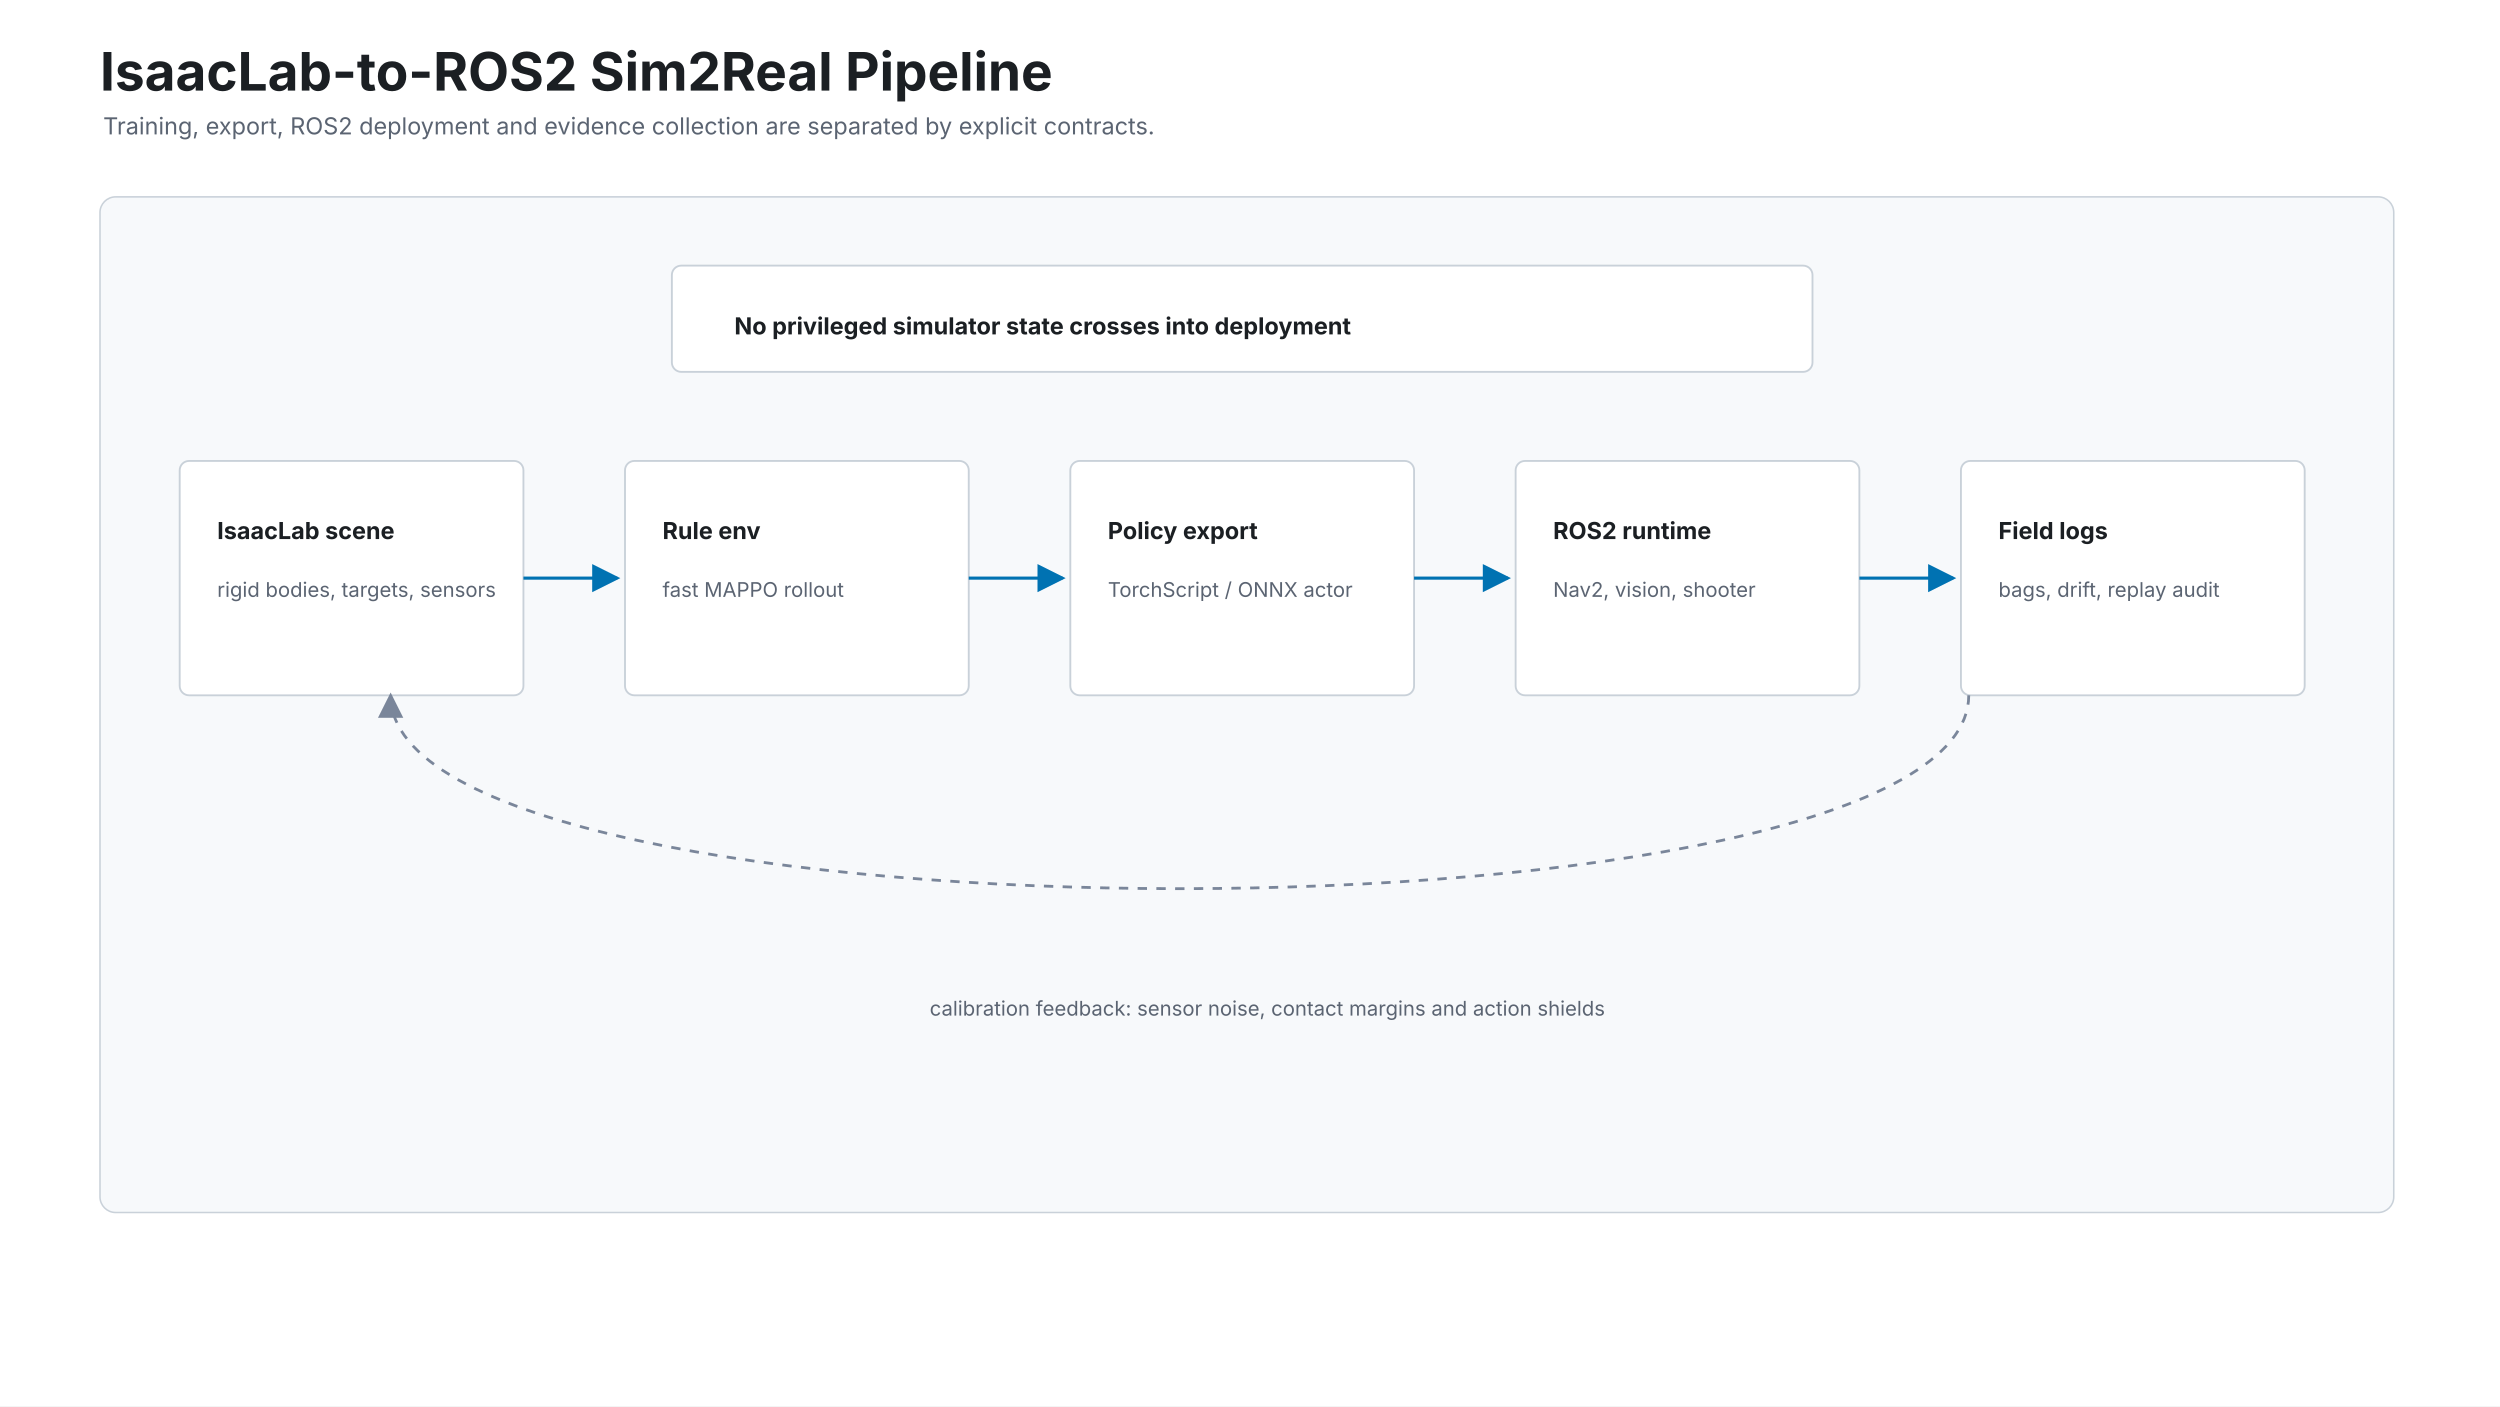
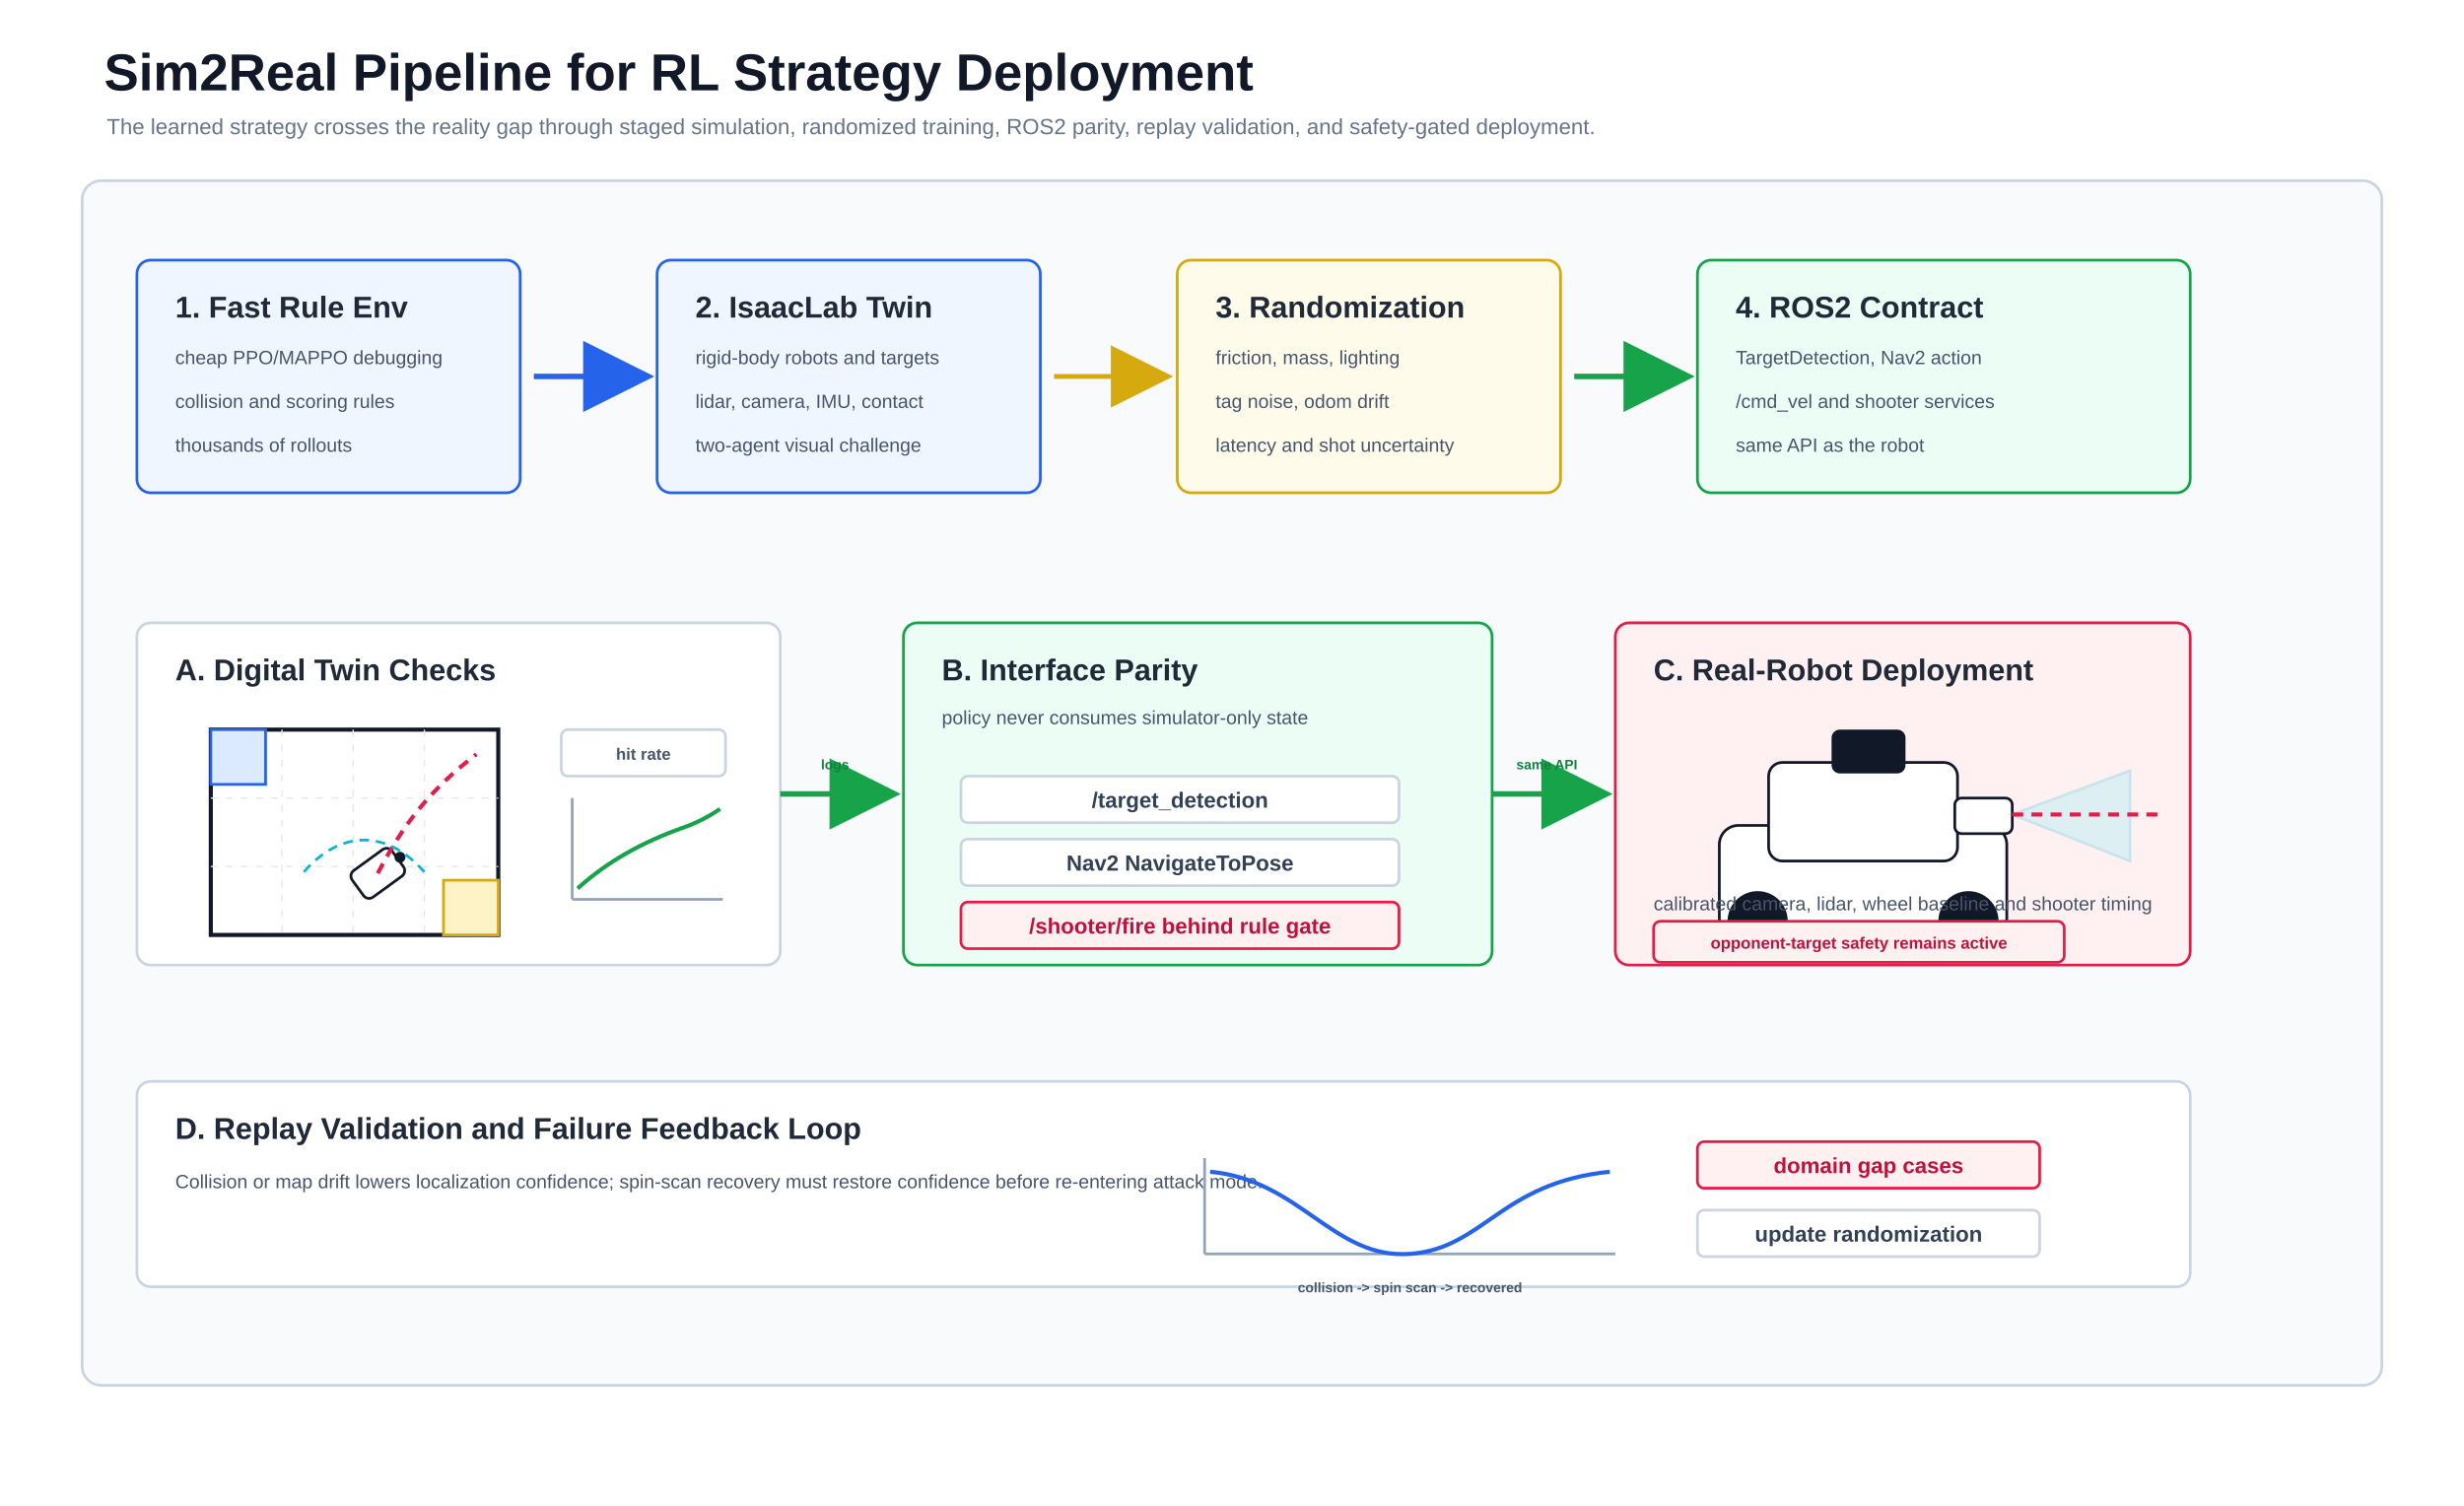
- <svg xmlns="http://www.w3.org/2000/svg" width="1600" height="900" viewBox="0 0 1600 900">
+ <svg xmlns="http://www.w3.org/2000/svg" width="1800" height="1100" viewBox="0 0 1800 1100">
  <defs>
-     <marker id="arrowGray" markerWidth="9" markerHeight="9" refX="8" refY="4.5" orient="auto">
-       <path d="M0 0 L9 4.5 L0 9 Z" fill="#7A869A" />
+     <style>
+       .bg{fill:#fff}.title{font:700 38px Arial,Inter,sans-serif;fill:#111827}.sub{font:500 16px Arial,Inter,sans-serif;fill:#64748b}
+       .panel{fill:#f8fafc;stroke:#cbd5e1;stroke-width:2}.sim{fill:#eff6ff;stroke:#2563eb;stroke-width:2}.rand{fill:#fffbeb;stroke:#d6a90e;stroke-width:2}.real{fill:#ecfdf5;stroke:#16a34a;stroke-width:2}.safe{fill:#fff1f2;stroke:#e11d48;stroke-width:2}.card{fill:#fff;stroke:#cbd5e1;stroke-width:2}
+       .h{font:700 22px Arial,Inter,sans-serif;fill:#1f2937}.mh{font:700 16px Arial,Inter,sans-serif;fill:#334155}.txt{font:500 14px Arial,Inter,sans-serif;fill:#475569}.small{font:600 12px Arial,Inter,sans-serif;fill:#475569}.tiny{font:700 10px Arial,Inter,sans-serif;fill:#475569}.eq{font:600 15px Consolas,Menlo,monospace;fill:#111827}
+       .arrow{fill:none;stroke:#64748b;stroke-width:3;marker-end:url(#ad)}.arrowB{fill:none;stroke:#2563eb;stroke-width:4;marker-end:url(#ab)}.arrowG{fill:none;stroke:#16a34a;stroke-width:4;marker-end:url(#ag)}.arrowR{fill:none;stroke:#e11d48;stroke-width:3.5;marker-end:url(#ar)}.arrowY{fill:none;stroke:#d6a90e;stroke-width:3.5;marker-end:url(#ay)}.dash{stroke-dasharray:9 8}.blue{fill:#1d4ed8}.green{fill:#15803d}.red{fill:#be123c}.yellow{fill:#a16207}
+       .arena{fill:#fff;stroke:#111827;stroke-width:3}.grid{stroke:#e2e8f0;stroke-width:1;stroke-dasharray:5 6}.robot{fill:#fff;stroke:#111827;stroke-width:2}.wheel{fill:#111827}
+     </style>
+     <marker id="ad" markerWidth="12" markerHeight="12" refX="10" refY="6" orient="auto">
+       <path d="M0 0 L12 6 L0 12 Z" fill="#64748b" />
    </marker>
-     <marker id="arrowBlue" markerWidth="9" markerHeight="9" refX="8" refY="4.5" orient="auto">
-       <path d="M0 0 L9 4.5 L0 9 Z" fill="#0072B2" />
+     <marker id="ab" markerWidth="13" markerHeight="13" refX="11" refY="6.5" orient="auto">
+       <path d="M0 0 L13 6.5 L0 13 Z" fill="#2563eb" />
    </marker>
-     <marker id="arrowGreen" markerWidth="9" markerHeight="9" refX="8" refY="4.5" orient="auto">
-       <path d="M0 0 L9 4.5 L0 9 Z" fill="#009E73" />
+     <marker id="ag" markerWidth="13" markerHeight="13" refX="11" refY="6.5" orient="auto">
+       <path d="M0 0 L13 6.5 L0 13 Z" fill="#16a34a" />
    </marker>
-     <style>
-       text{font-family:Inter,Arial,Helvetica,sans-serif}
-       .title{font-size:34px;font-weight:700;fill:#1B1F23}
-       .subtitle{font-size:15px;font-weight:400;fill:#5B6472}
-       .label{font-size:15px;font-weight:650;fill:#1B1F23}
-       .body{font-size:13px;font-weight:400;fill:#5B6472}
-       .small{font-size:11px;font-weight:400;fill:#5B6472}
-       .tiny{font-size:9px;font-weight:500;fill:#5B6472}
-       .panel{fill:#fff;stroke:#C9D1D9;stroke-width:1.2}
-       .soft{fill:#F7F9FB;stroke:#C9D1D9;stroke-width:1}
-       .grid{stroke:#E6EBF0;stroke-width:1}
-       .axis{stroke:#1B1F23;stroke-width:1.1}
-       .wire{fill:none;stroke:#7A869A;stroke-width:1.8;marker-end:url(#arrowGray)}
-       .wireBlue{fill:none;stroke:#0072B2;stroke-width:2;marker-end:url(#arrowBlue)}
-       .wireGreen{fill:none;stroke:#009E73;stroke-width:2;marker-end:url(#arrowGreen)}
-       .dash{stroke-dasharray:6 6}
-     </style>
+     <marker id="ar" markerWidth="12" markerHeight="12" refX="10" refY="6" orient="auto">
+       <path d="M0 0 L12 6 L0 12 Z" fill="#e11d48" />
+     </marker>
+     <marker id="ay" markerWidth="13" markerHeight="13" refX="11" refY="6.5" orient="auto">
+       <path d="M0 0 L13 6.5 L0 13 Z" fill="#d6a90e" />
+     </marker>
  </defs>
-   <rect width="1600" height="900" fill="#FFFFFF" />
-   <text class="title" x="64" y="58">IsaacLab-to-ROS2 Sim2Real Pipeline</text>
-   <text class="subtitle" x="66" y="86">Training, export, ROS2 deployment and evidence collection are separated by explicit contracts.</text>
-   <rect class="soft" x="64.0" y="126.0" width="1468.0" height="650.0" rx="10.0" />
-   <rect class="panel" x="115.0" y="295.0" width="220.0" height="150.0" rx="6.0" />
-   <text class="label" x="139.0" y="345.0" text-anchor="start">IsaacLab scene</text>
-   <text class="body" x="139.0" y="382.0" text-anchor="start">rigid bodies, targets, sensors</text>
-   <path class="wireBlue" d="M335.0 370.0 L395.0 370.0" />
-   <rect class="panel" x="400.0" y="295.0" width="220.0" height="150.0" rx="6.0" />
-   <text class="label" x="424.0" y="345.0" text-anchor="start">Rule env</text>
-   <text class="body" x="424.0" y="382.0" text-anchor="start">fast MAPPO rollout</text>
-   <path class="wireBlue" d="M620.0 370.0 L680.0 370.0" />
-   <rect class="panel" x="685.0" y="295.0" width="220.0" height="150.0" rx="6.0" />
-   <text class="label" x="709.0" y="345.0" text-anchor="start">Policy export</text>
-   <text class="body" x="709.0" y="382.0" text-anchor="start">TorchScript / ONNX actor</text>
-   <path class="wireBlue" d="M905.0 370.0 L965.0 370.0" />
-   <rect class="panel" x="970.0" y="295.0" width="220.0" height="150.0" rx="6.0" />
-   <text class="label" x="994.0" y="345.0" text-anchor="start">ROS2 runtime</text>
-   <text class="body" x="994.0" y="382.0" text-anchor="start">Nav2, vision, shooter</text>
-   <path class="wireBlue" d="M1190.0 370.0 L1250.0 370.0" />
-   <rect class="panel" x="1255.0" y="295.0" width="220.0" height="150.0" rx="6.0" />
-   <text class="label" x="1279.0" y="345.0" text-anchor="start">Field logs</text>
-   <text class="body" x="1279.0" y="382.0" text-anchor="start">bags, drift, replay audit</text>
-   <path class="wire dash" d="M1260 445 C1260 610 250 610 250 445" />
-   <text class="body" x="595.0" y="650.0" text-anchor="start">calibration feedback: sensor noise, contact margins and action shields</text>
-   <rect class="panel" x="430.0" y="170.0" width="730.0" height="68.0" rx="6.0" />
-   <text class="label" x="470.0" y="214.0" text-anchor="start">No privileged simulator state crosses into deployment</text>
+   <rect class="bg" width="1800" height="1100" />
+   <text class="title" x="76" y="66">Sim2Real Pipeline for RL Strategy Deployment</text>
+   <text class="sub" x="78" y="98">The learned strategy crosses the reality gap through staged simulation, randomized training, ROS2 parity, replay validation, and safety-gated deployment.</text>
+   <rect class="panel" x="60" y="132" width="1680" height="880" rx="14" />
+   <g transform="translate(100 190)">
+     <rect class="sim" x="0" y="0" width="280" height="170" rx="10" />
+     <text class="h" x="28" y="42">1. Fast Rule Env</text>
+     <text class="txt" x="28" y="76">cheap PPO/MAPPO debugging</text>
+     <text class="txt" x="28" y="108">collision and scoring rules</text>
+     <text class="txt" x="28" y="140">thousands of rollouts</text>
+   </g>
+   <path class="arrowB" d="M390 275 H470" />
+   <g transform="translate(480 190)">
+     <rect class="sim" x="0" y="0" width="280" height="170" rx="10" />
+     <text class="h" x="28" y="42">2. IsaacLab Twin</text>
+     <text class="txt" x="28" y="76">rigid-body robots and targets</text>
+     <text class="txt" x="28" y="108">lidar, camera, IMU, contact</text>
+     <text class="txt" x="28" y="140">two-agent visual challenge</text>
+   </g>
+   <path class="arrowY" d="M770 275 H850" />
+   <g transform="translate(860 190)">
+     <rect class="rand" x="0" y="0" width="280" height="170" rx="10" />
+     <text class="h" x="28" y="42">3. Randomization</text>
+     <text class="txt" x="28" y="76">friction, mass, lighting</text>
+     <text class="txt" x="28" y="108">tag noise, odom drift</text>
+     <text class="txt" x="28" y="140">latency and shot uncertainty</text>
+   </g>
+   <path class="arrowG" d="M1150 275 H1230" />
+   <g transform="translate(1240 190)">
+     <rect class="real" x="0" y="0" width="360" height="170" rx="10" />
+     <text class="h" x="28" y="42">4. ROS2 Contract</text>
+     <text class="txt" x="28" y="76">TargetDetection, Nav2 action</text>
+     <text class="txt" x="28" y="108">/cmd_vel and shooter services</text>
+     <text class="txt" x="28" y="140">same API as the robot</text>
+   </g>
+   <g transform="translate(100 455)">
+     <rect class="card" x="0" y="0" width="470" height="250" rx="10" />
+     <text class="h" x="28" y="42">A. Digital Twin Checks</text>
+     <g transform="translate(54 78)">
+       <rect class="arena" x="0" y="0" width="210" height="150" />
+       <path class="grid" d="M52 0 V150 M104 0 V150 M156 0 V150 M0 50 H210 M0 100 H210" />
+       <rect x="0" y="0" width="40" height="40" fill="#dbeafe" stroke="#2563eb" stroke-width="2" />
+       <rect x="170" y="110" width="40" height="40" fill="#fef3c7" stroke="#d6a90e" stroke-width="2" />
+       <g transform="translate(122 105) rotate(-36)">
+         <rect class="robot" x="-18" y="-12" width="36" height="24" rx="5" />
+         <circle cx="20" cy="0" r="4" fill="#111827" />
+       </g>
+       <path d="M122 105 C140 70 160 44 194 18" fill="none" stroke="#e11d48" stroke-width="3" stroke-dasharray="8 6" />
+       <path d="M68 104 C92 76 126 70 156 104" fill="none" stroke="#06b6d4" stroke-width="2" stroke-dasharray="7 5" />
+     </g>
+     <g transform="translate(310 78)">
+       <rect class="card" x="0" y="0" width="120" height="34" rx="5" />
+       <text class="small" x="60" y="22" text-anchor="middle">hit rate</text>
+       <line x1="8" y1="124" x2="118" y2="124" stroke="#94a3b8" stroke-width="2" />
+       <line x1="8" y1="124" x2="8" y2="50" stroke="#94a3b8" stroke-width="2" />
+       <path d="M12 116 C34 96 60 82 88 72 C100 68 110 62 116 58" fill="none" stroke="#16a34a" stroke-width="3" />
+     </g>
+   </g>
+   <path class="arrowG" d="M570 580 H650" />
+   <text class="tiny green" x="610" y="562" text-anchor="middle">logs</text>
+   <g transform="translate(660 455)">
+     <rect class="real" x="0" y="0" width="430" height="250" rx="10" />
+     <text class="h" x="28" y="42">B. Interface Parity</text>
+     <text class="txt" x="28" y="74">policy never consumes simulator-only state</text>
+     <rect class="card" x="42" y="112" width="320" height="34" rx="5" />
+     <text class="mh" x="202" y="135" text-anchor="middle">/target_detection</text>
+     <rect class="card" x="42" y="158" width="320" height="34" rx="5" />
+     <text class="mh" x="202" y="181" text-anchor="middle">Nav2 NavigateToPose</text>
+     <rect class="safe" x="42" y="204" width="320" height="34" rx="5" />
+     <text class="mh red" x="202" y="227" text-anchor="middle">/shooter/fire behind rule gate</text>
+   </g>
+   <path class="arrowG" d="M1090 580 H1170" />
+   <text class="tiny green" x="1130" y="562" text-anchor="middle">same API</text>
+   <g transform="translate(1180 455)">
+     <rect class="safe" x="0" y="0" width="420" height="250" rx="10" />
+     <text class="h" x="28" y="42">C. Real-Robot Deployment</text>
+     <g transform="translate(76 78)">
+       <rect x="0" y="70" width="210" height="82" rx="14" fill="#fff" stroke="#111827" stroke-width="2" />
+       <rect x="36" y="24" width="138" height="72" rx="10" fill="#fff" stroke="#111827" stroke-width="2" />
+       <circle class="wheel" cx="28" cy="140" r="22" />
+       <circle class="wheel" cx="182" cy="140" r="22" />
+       <rect x="82" y="0" width="54" height="32" rx="6" fill="#111827" />
+       <rect x="172" y="50" width="42" height="26" rx="5" fill="#fff" stroke="#111827" stroke-width="2" />
+       <path d="M214 62 L300 30 L300 96 Z" fill="#67e8f9" opacity=".22" stroke="#06b6d4" stroke-width="2" />
+       <path d="M214 62 H320" stroke="#e11d48" stroke-width="3" stroke-dasharray="8 6" />
+     </g>
+     <text class="txt" x="28" y="210">calibrated camera, lidar, wheel baseline and shooter timing</text>
+     <rect class="safe" x="28" y="218" width="300" height="30" rx="5" />
+     <text class="small red" x="178" y="238" text-anchor="middle">opponent-target safety remains active</text>
+   </g>
+   <g transform="translate(100 790)">
+     <rect class="card" x="0" y="0" width="1500" height="150" rx="10" />
+     <text class="h" x="28" y="42">D. Replay Validation and Failure Feedback Loop</text>
+     <text class="txt" x="28" y="78">Collision or map drift lowers localization confidence; spin-scan recovery must restore confidence before re-entering attack mode.</text>
+     <g transform="translate(780 38)">
+       <line x1="0" y1="88" x2="300" y2="88" stroke="#94a3b8" stroke-width="2" />
+       <line x1="0" y1="88" x2="0" y2="18" stroke="#94a3b8" stroke-width="2" />
+       <path d="M4 28 C70 34 94 92 150 88 C204 84 216 36 296 28" fill="none" stroke="#2563eb" stroke-width="3" />
+       <text class="tiny" x="150" y="116" text-anchor="middle">collision -&gt; spin scan -&gt; recovered</text>
+     </g>
+     <g transform="translate(1140 44)">
+       <rect class="safe" x="0" y="0" width="250" height="34" rx="5" />
+       <text class="mh red" x="125" y="23" text-anchor="middle">domain gap cases</text>
+       <rect class="card" x="0" y="50" width="250" height="34" rx="5" />
+       <text class="mh" x="125" y="73" text-anchor="middle">update randomization</text>
+     </g>
+   </g>
</svg>
